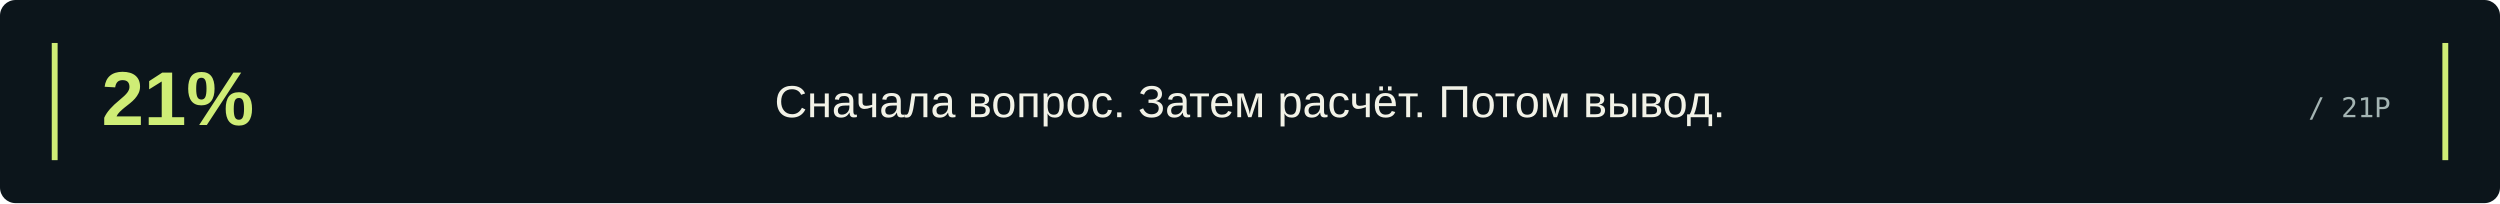
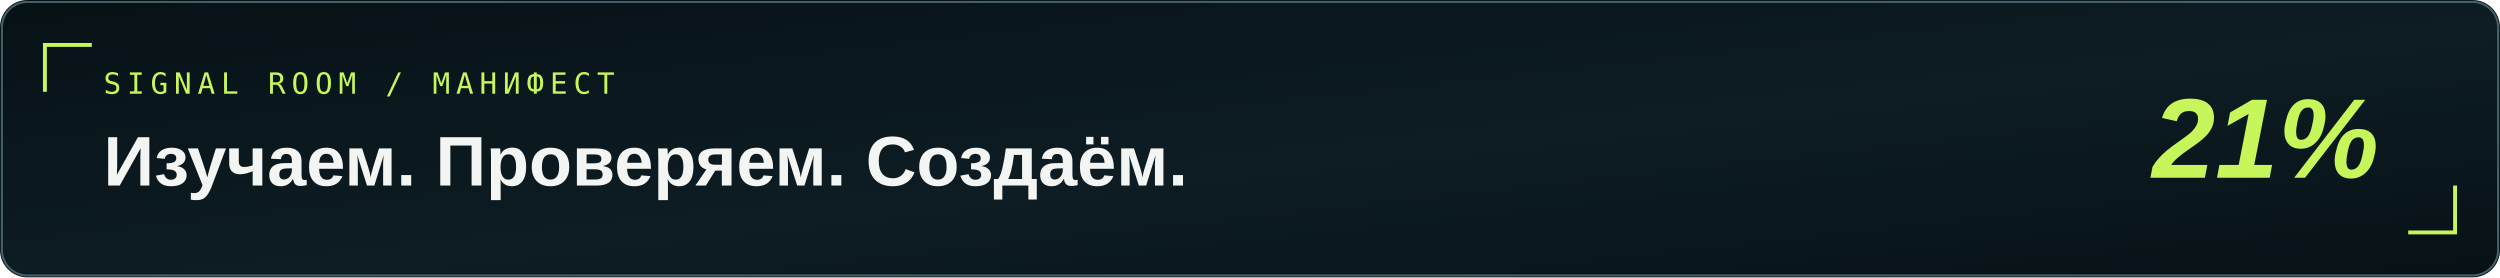
- <svg xmlns="http://www.w3.org/2000/svg" width="1280" height="104" viewBox="0 0 1280 104" role="img" aria-labelledby="t">
-   <rect width="1280" height="104" rx="8" fill="#0c151b" />
-   <path d="M28 22V82M1252 22V82" stroke="#cfed76" stroke-width="3" />
-   <text x="52" y="64" fill="#cfed76" font-family="Arial,sans-serif" font-size="39" font-weight="800">21%</text>
-   <text x="640" y="60" text-anchor="middle" fill="#f2f2e7" font-family="Arial,DejaVu Sans,sans-serif" font-size="23">Сначала вопрос. Затем расчёт. Потом вывод.</text>
-   <text x="1224" y="60" text-anchor="end" fill="#a4b4b3" font-family="monospace" font-size="14">/ 21P</text>
+ <svg xmlns="http://www.w3.org/2000/svg" width="1280" height="142" viewBox="0 0 1280 142" role="img" aria-labelledby="title desc">
+   <defs>
+     <linearGradient id="base" x1="0" y1="0" x2="1" y2="1">
+       <stop stop-color="#071116" />
+       <stop offset=".55" stop-color="#0d1d23" />
+       <stop offset="1" stop-color="#071116" />
+     </linearGradient>
+     <pattern id="grid" width="32" height="32" patternUnits="userSpaceOnUse">
+       <path d="M32 0H0V32" fill="none" stroke="#183039" opacity=".62" stroke-width=".7" />
+     </pattern>
+   </defs>
+   <rect width="1280" height="142" rx="14" fill="url(#base)" />
+   <rect x="1" y="1" width="1278" height="140" rx="13" fill="none" stroke="#45616a" />
+   <g font-family="Arial, DejaVu Sans, sans-serif">
+     <path d="M23 47V23H47" fill="none" stroke="#c7f65a" stroke-width="2" />
+     <path d="M1257 95V119H1233" fill="none" stroke="#c7f65a" stroke-width="2" />
+     <text x="53" y="48" font-size="15" fill="#c7f65a" font-family="monospace" letter-spacing="3">SIGNAL ROOM / МАНИФЕСТ</text>
+     <text x="53" y="95" font-size="36" fill="#f3f5f2" font-weight="700">Изучаем. Проверяем. Создаём.</text>
+     <text x="1218" y="91" font-size="58" fill="#c7f65a" font-style="italic" font-weight="900" text-anchor="end">21%</text>
+   </g>
</svg>
